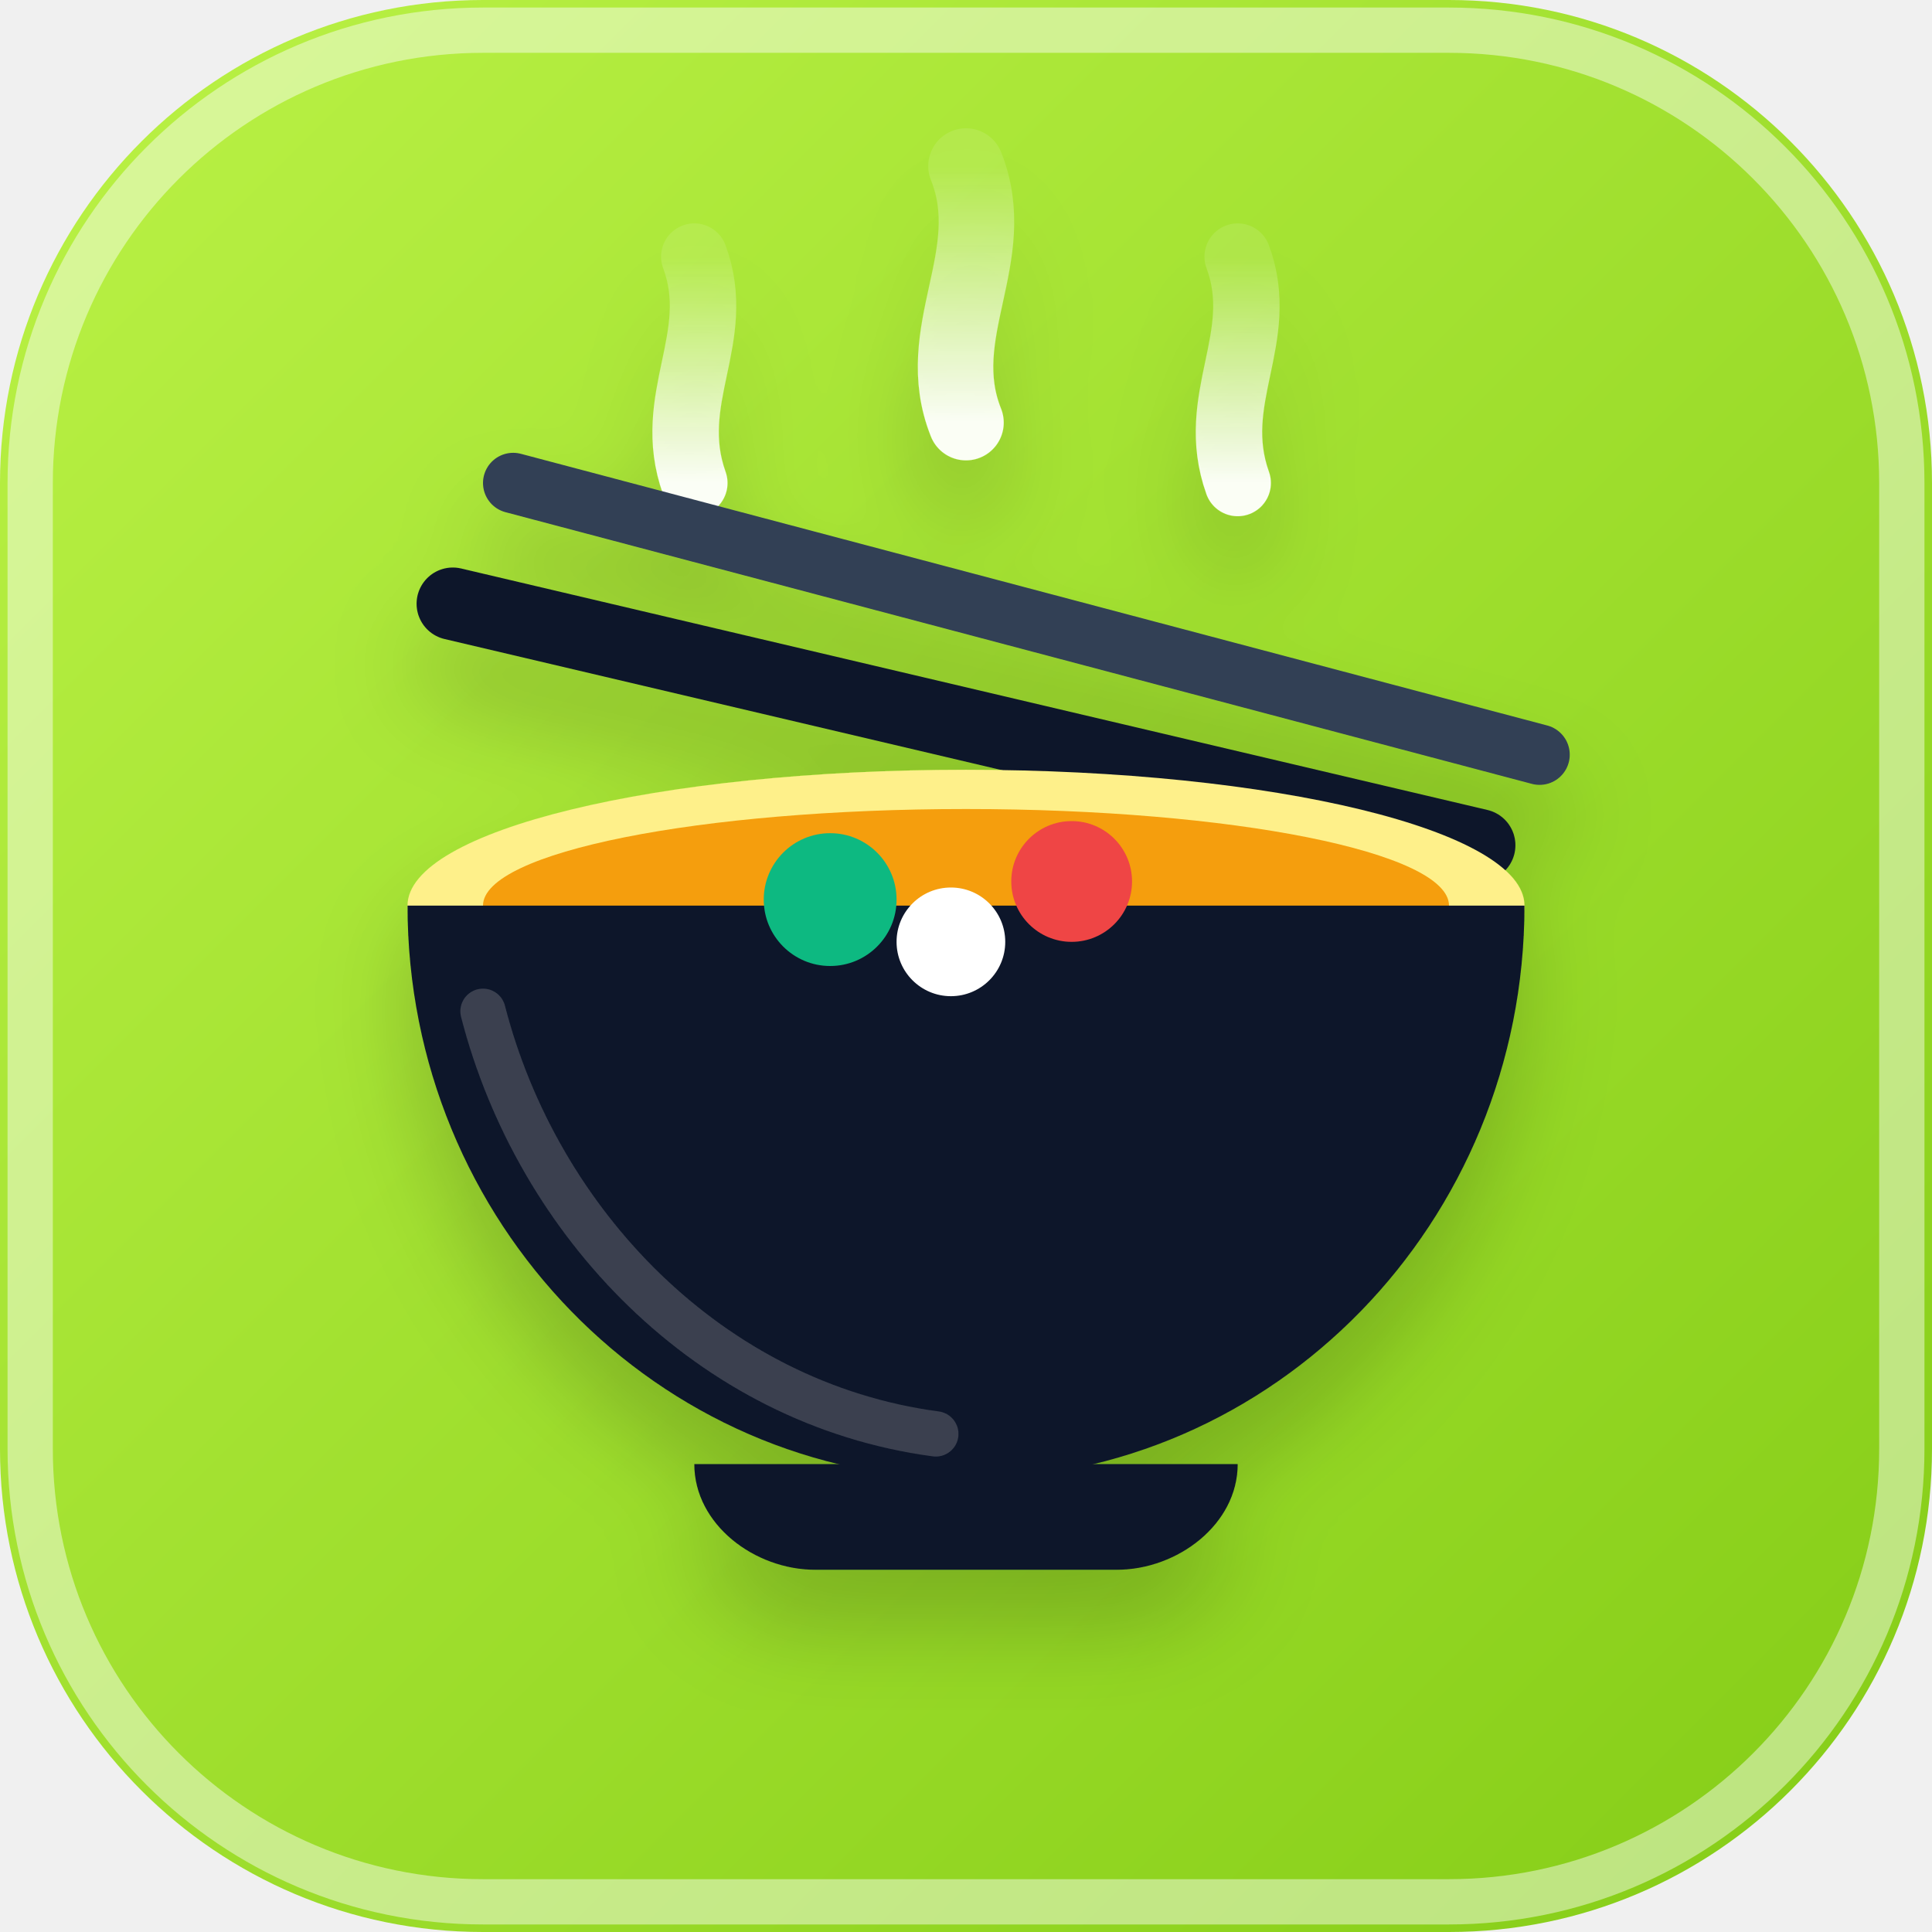
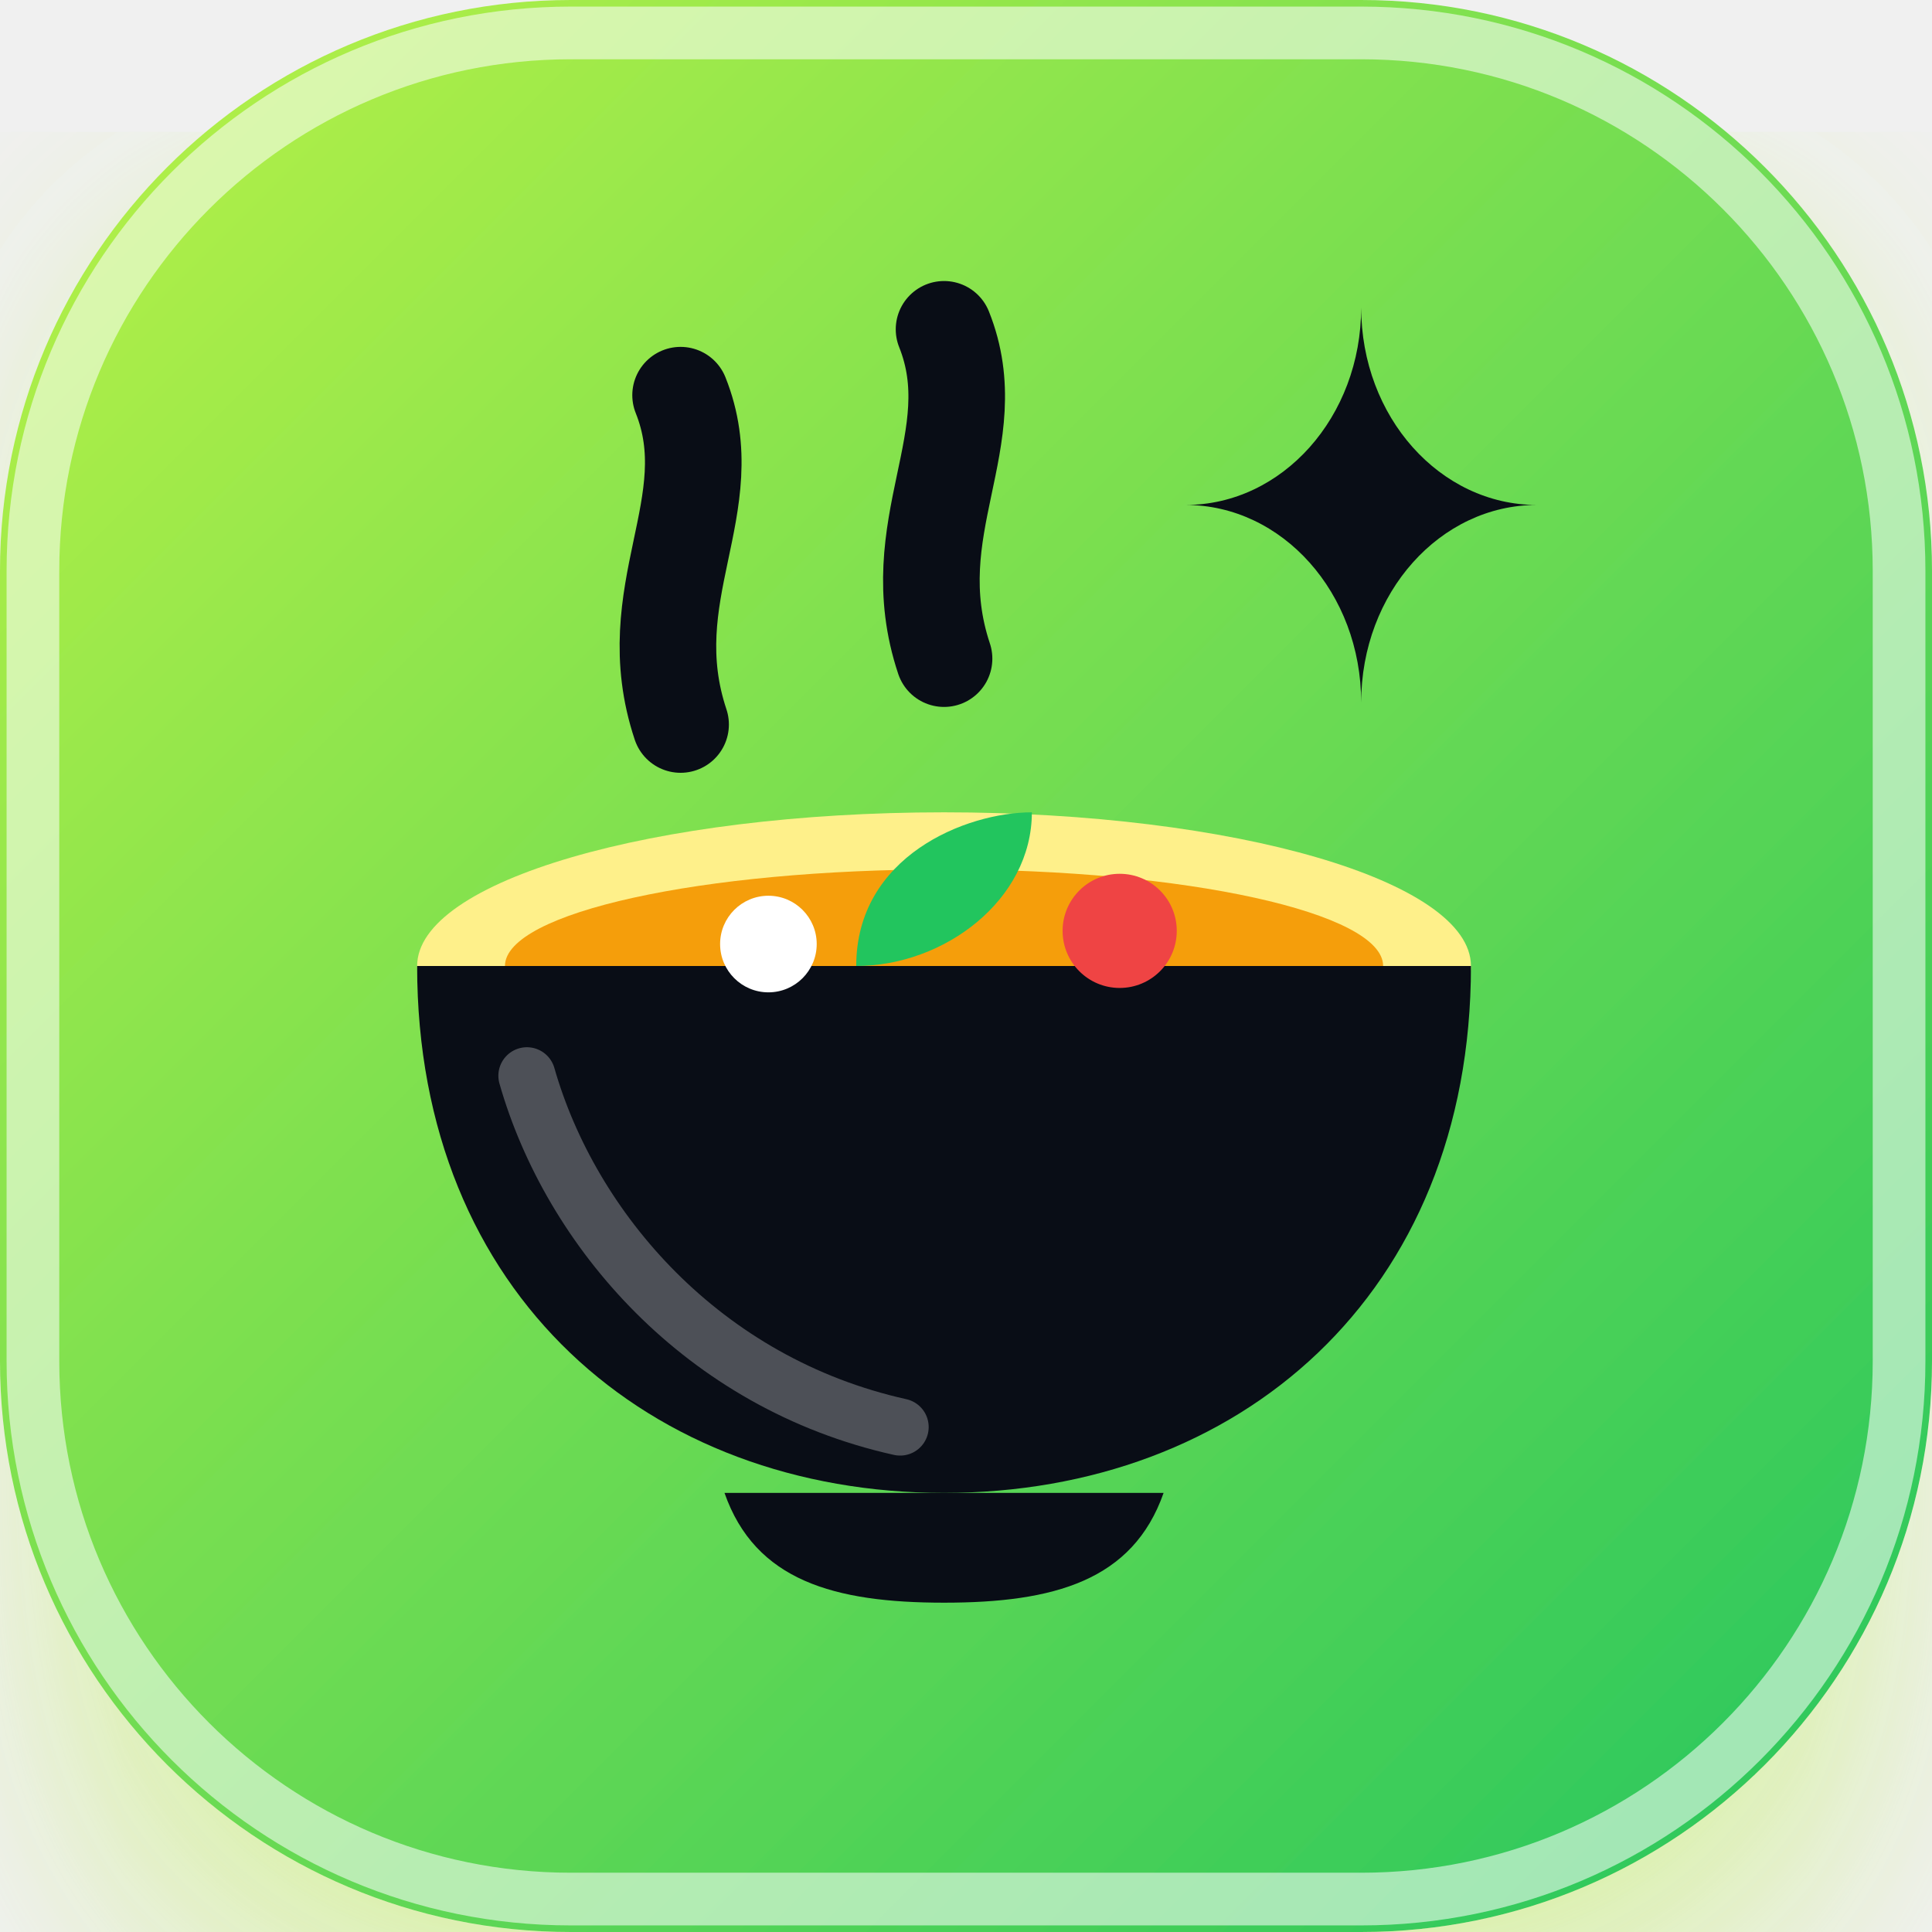
- <svg xmlns="http://www.w3.org/2000/svg" viewBox="0 0 64 64" fill="none">
+ <svg xmlns="http://www.w3.org/2000/svg" viewBox="0 0 44 44" fill="none">
  <defs>
-     <linearGradient id="brandLime" x1="0%" y1="0%" x2="100%" y2="100%">
+     <linearGradient id="brandLogoGrad" x1="0%" y1="0%" x2="100%" y2="100%">
      <stop offset="0%" stop-color="#bbf246" />
-       <stop offset="100%" stop-color="#84cc16" />
+       <stop offset="100%" stop-color="#22c55e" />
    </linearGradient>
-     <linearGradient id="steamGrad" x1="0%" y1="100%" x2="0%" y2="0%">
-       <stop offset="0%" stop-color="#ffffff" stop-opacity="0.95" />
-       <stop offset="100%" stop-color="#ffffff" stop-opacity="0.1" />
-     </linearGradient>
-     <filter id="iconShadow" x="-10%" y="-10%" width="120%" height="120%">
-       <feDropShadow dx="0" dy="2" stdDeviation="1.5" flood-color="#000000" flood-opacity="0.18" />
+     <filter id="brandLogoDrop" x="-20%" y="-20%" width="140%" height="140%">
+       <feDropShadow dx="0" dy="3" stdDeviation="3" flood-color="rgba(187, 242, 70, 0.45)" />
    </filter>
  </defs>
-   <rect width="64" height="64" rx="16" fill="url(#brandLime)" />
-   <rect x="1" y="1" width="62" height="62" rx="15" stroke="rgba(255, 255, 255, 0.45)" stroke-width="1.5" fill="none" />
-   <g filter="url(#iconShadow)">
-     <path d="M23 16c-1-2.8 1-4.8 0-7.5" stroke="url(#steamGrad)" stroke-width="2.2" stroke-linecap="round" />
-     <path d="M32 14c-1.2-3 1.2-5.5 0-8.5" stroke="url(#steamGrad)" stroke-width="2.5" stroke-linecap="round" />
-     <path d="M41 16c-1-2.8 1-4.8 0-7.5" stroke="url(#steamGrad)" stroke-width="2.2" stroke-linecap="round" />
-     <line x1="15" y1="20" x2="49" y2="28" stroke="#0f172a" stroke-width="2.4" stroke-linecap="round" />
-     <line x1="17" y1="16" x2="51" y2="25" stroke="#334155" stroke-width="2" stroke-linecap="round" />
-     <ellipse cx="32" cy="30" rx="18.5" ry="4.5" fill="#fef08a" />
-     <ellipse cx="32" cy="30" rx="16" ry="3.2" fill="#f59e0b" />
-     <path d="M13.5 30c0 10.5 8.3 19 18.5 19s18.5-8.5 18.5-19H13.5z" fill="#0f172a" />
-     <path d="M23 48.5h18c0 2-2 3.5-4 3.5H27c-2 0-4-1.5-4-3.5z" fill="#0f172a" />
-     <path d="M16 33.5c1.8 7 7.5 13 15 14" stroke="rgba(255, 255, 255, 0.18)" stroke-width="1.5" stroke-linecap="round" fill="none" />
-     <circle cx="27.5" cy="29.8" r="2.2" fill="#10b981" />
-     <circle cx="35.5" cy="29.2" r="2" fill="#ef4444" />
-     <circle cx="31.5" cy="31.2" r="1.8" fill="#ffffff" />
-   </g>
+   <rect width="44" height="44" rx="13" fill="url(#brandLogoGrad)" filter="url(#brandLogoDrop)" />
+   <rect x="0.75" y="0.75" width="42.5" height="42.5" rx="12.25" stroke="rgba(255, 255, 255, 0.55)" stroke-width="1.2" fill="none" />
+   <path d="M31 7 C31 9.5 32.8 11.5 35 11.5 C32.8 11.5 31 13.5 31 16 C31 13.5 29.2 11.5 27 11.5 C29.2 11.5 31 9.5 31 7 Z" fill="#090d16" />
+   <path d="M15.5 16.5 C14.5 13.5 16.5 11.5 15.5 9" stroke="#090d16" stroke-width="2.2" stroke-linecap="round" fill="none" />
+   <path d="M21.5 15 C20.5 12 22.5 10 21.5 7.5" stroke="#090d16" stroke-width="2.2" stroke-linecap="round" fill="none" />
+   <ellipse cx="21.5" cy="22" rx="12" ry="3.5" fill="#fef08a" />
+   <ellipse cx="21.5" cy="22" rx="10" ry="2.2" fill="#f59e0b" />
+   <path d="M9.5 22 C9.5 29.5 14.8 34 21.5 34 C28.2 34 33.5 29.5 33.5 22 Z" fill="#090d16" />
+   <path d="M16.5 34 H26.5 C25.8 36 24 36.5 21.5 36.5 C19 36.5 17.2 36 16.5 34 Z" fill="#090d16" />
+   <path d="M19.5 22 C19.5 19.5 22 18.5 23.5 18.5 C23.5 20.5 21.5 22 19.5 22 Z" fill="#22c55e" />
+   <circle cx="25.5" cy="21.2" r="1.3" fill="#ef4444" />
+   <circle cx="17.5" cy="21.5" r="1.1" fill="#ffffff" />
+   <path d="M12 24.5 C13 28 16 31.5 20.5 32.5" stroke="rgba(255, 255, 255, 0.28)" stroke-width="1.3" stroke-linecap="round" fill="none" />
</svg>
